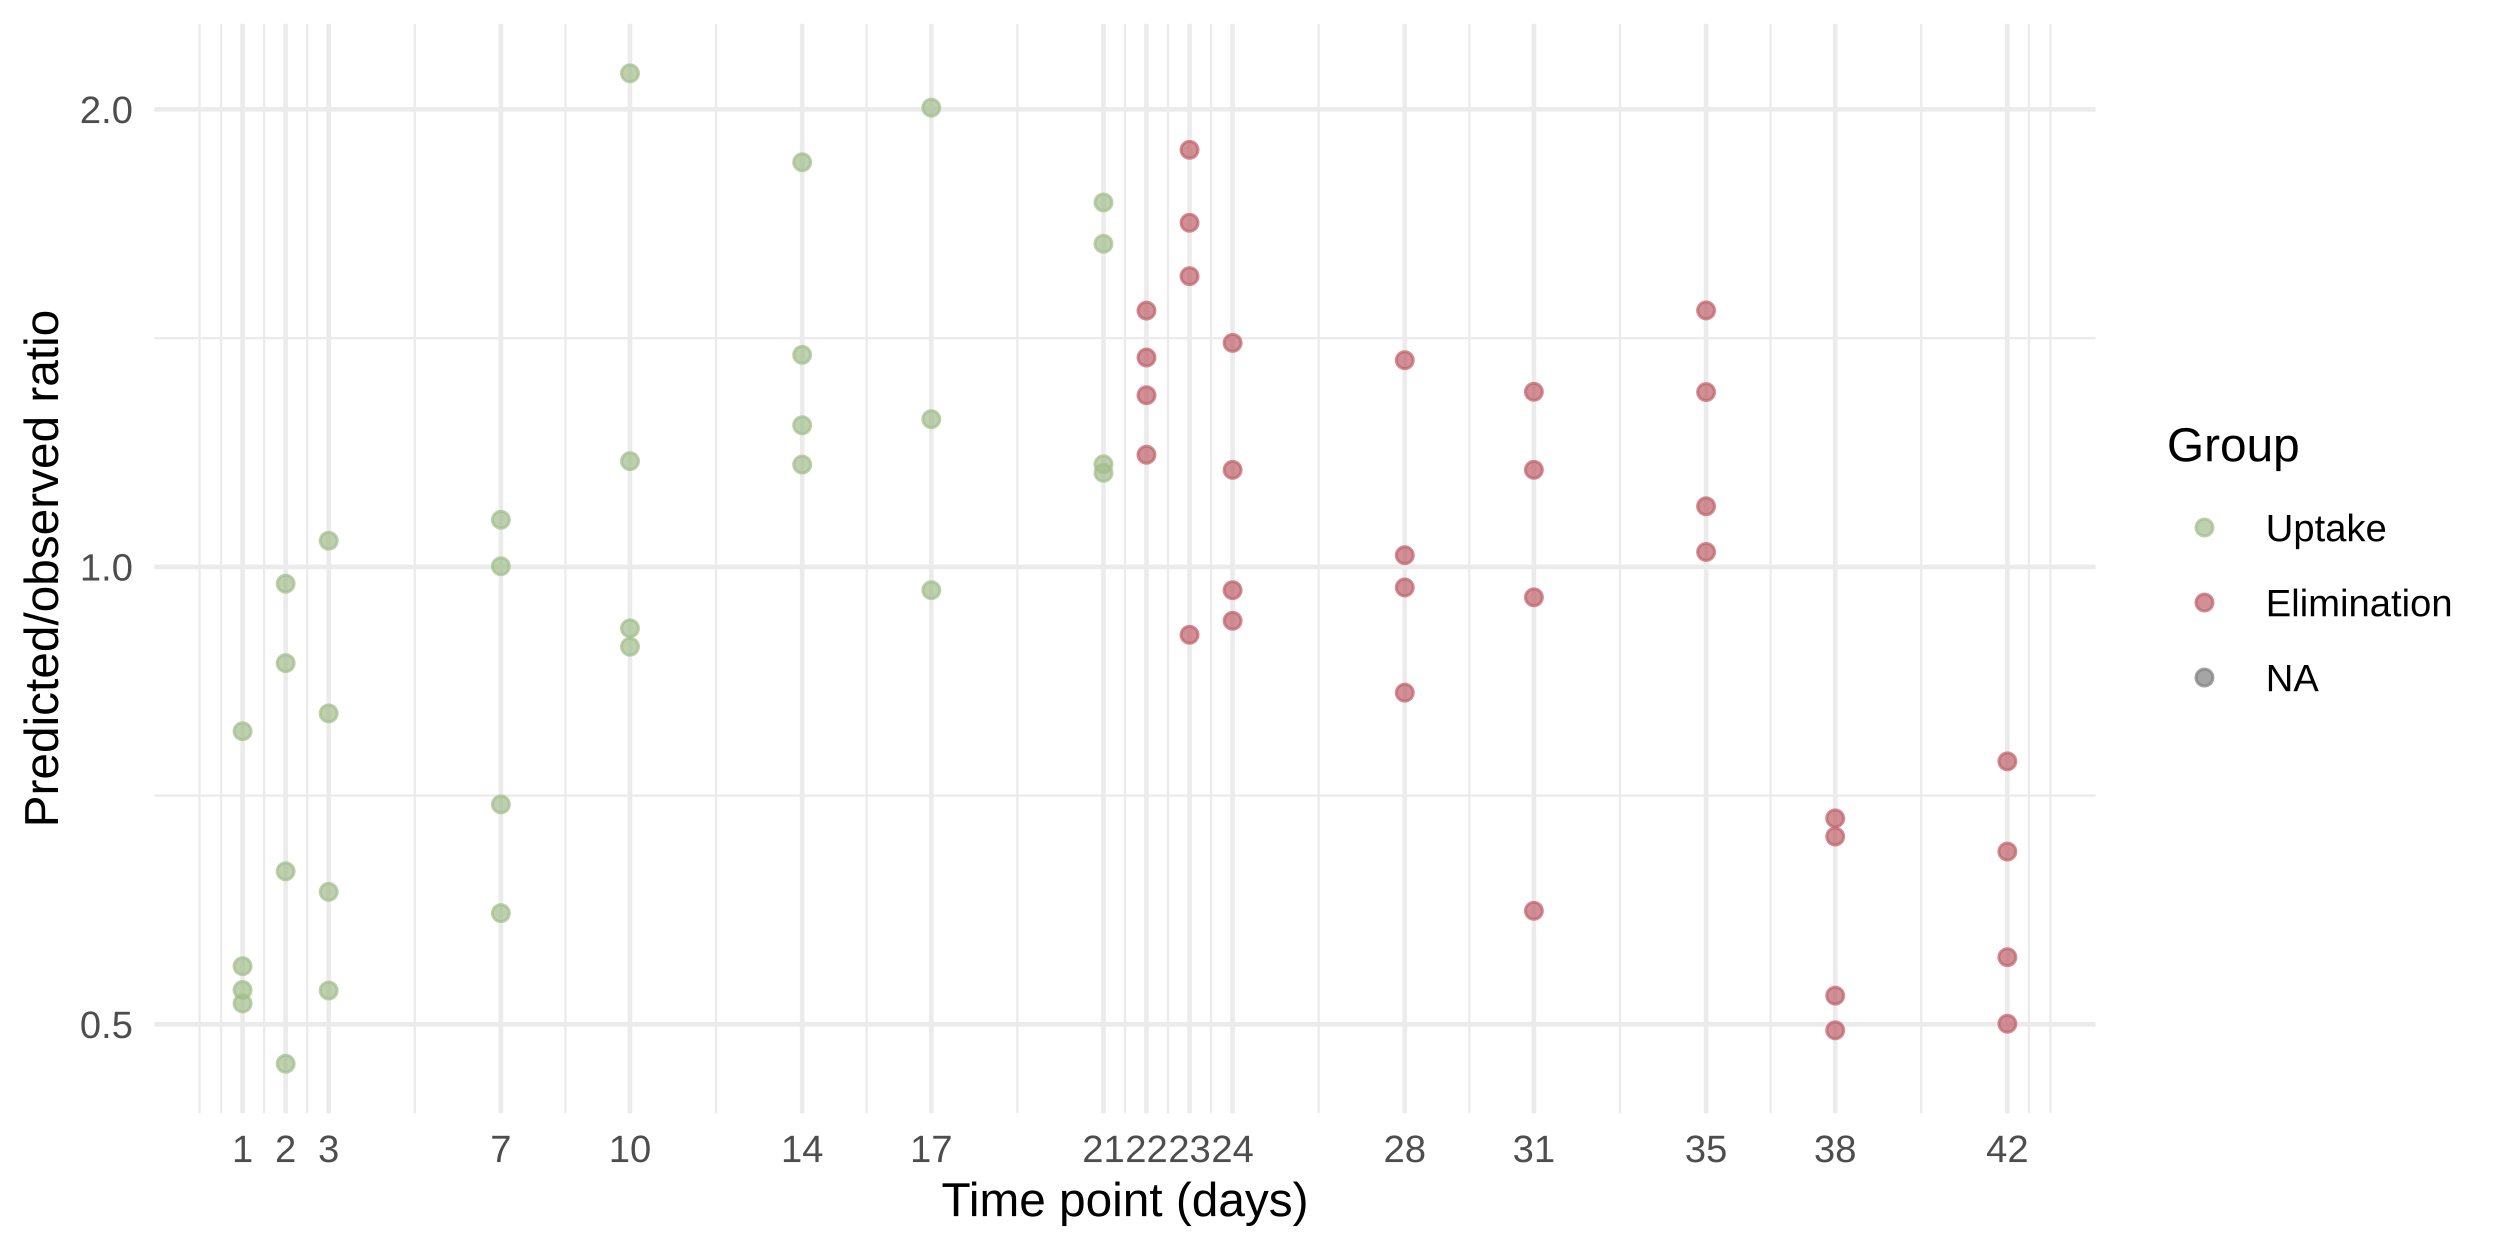
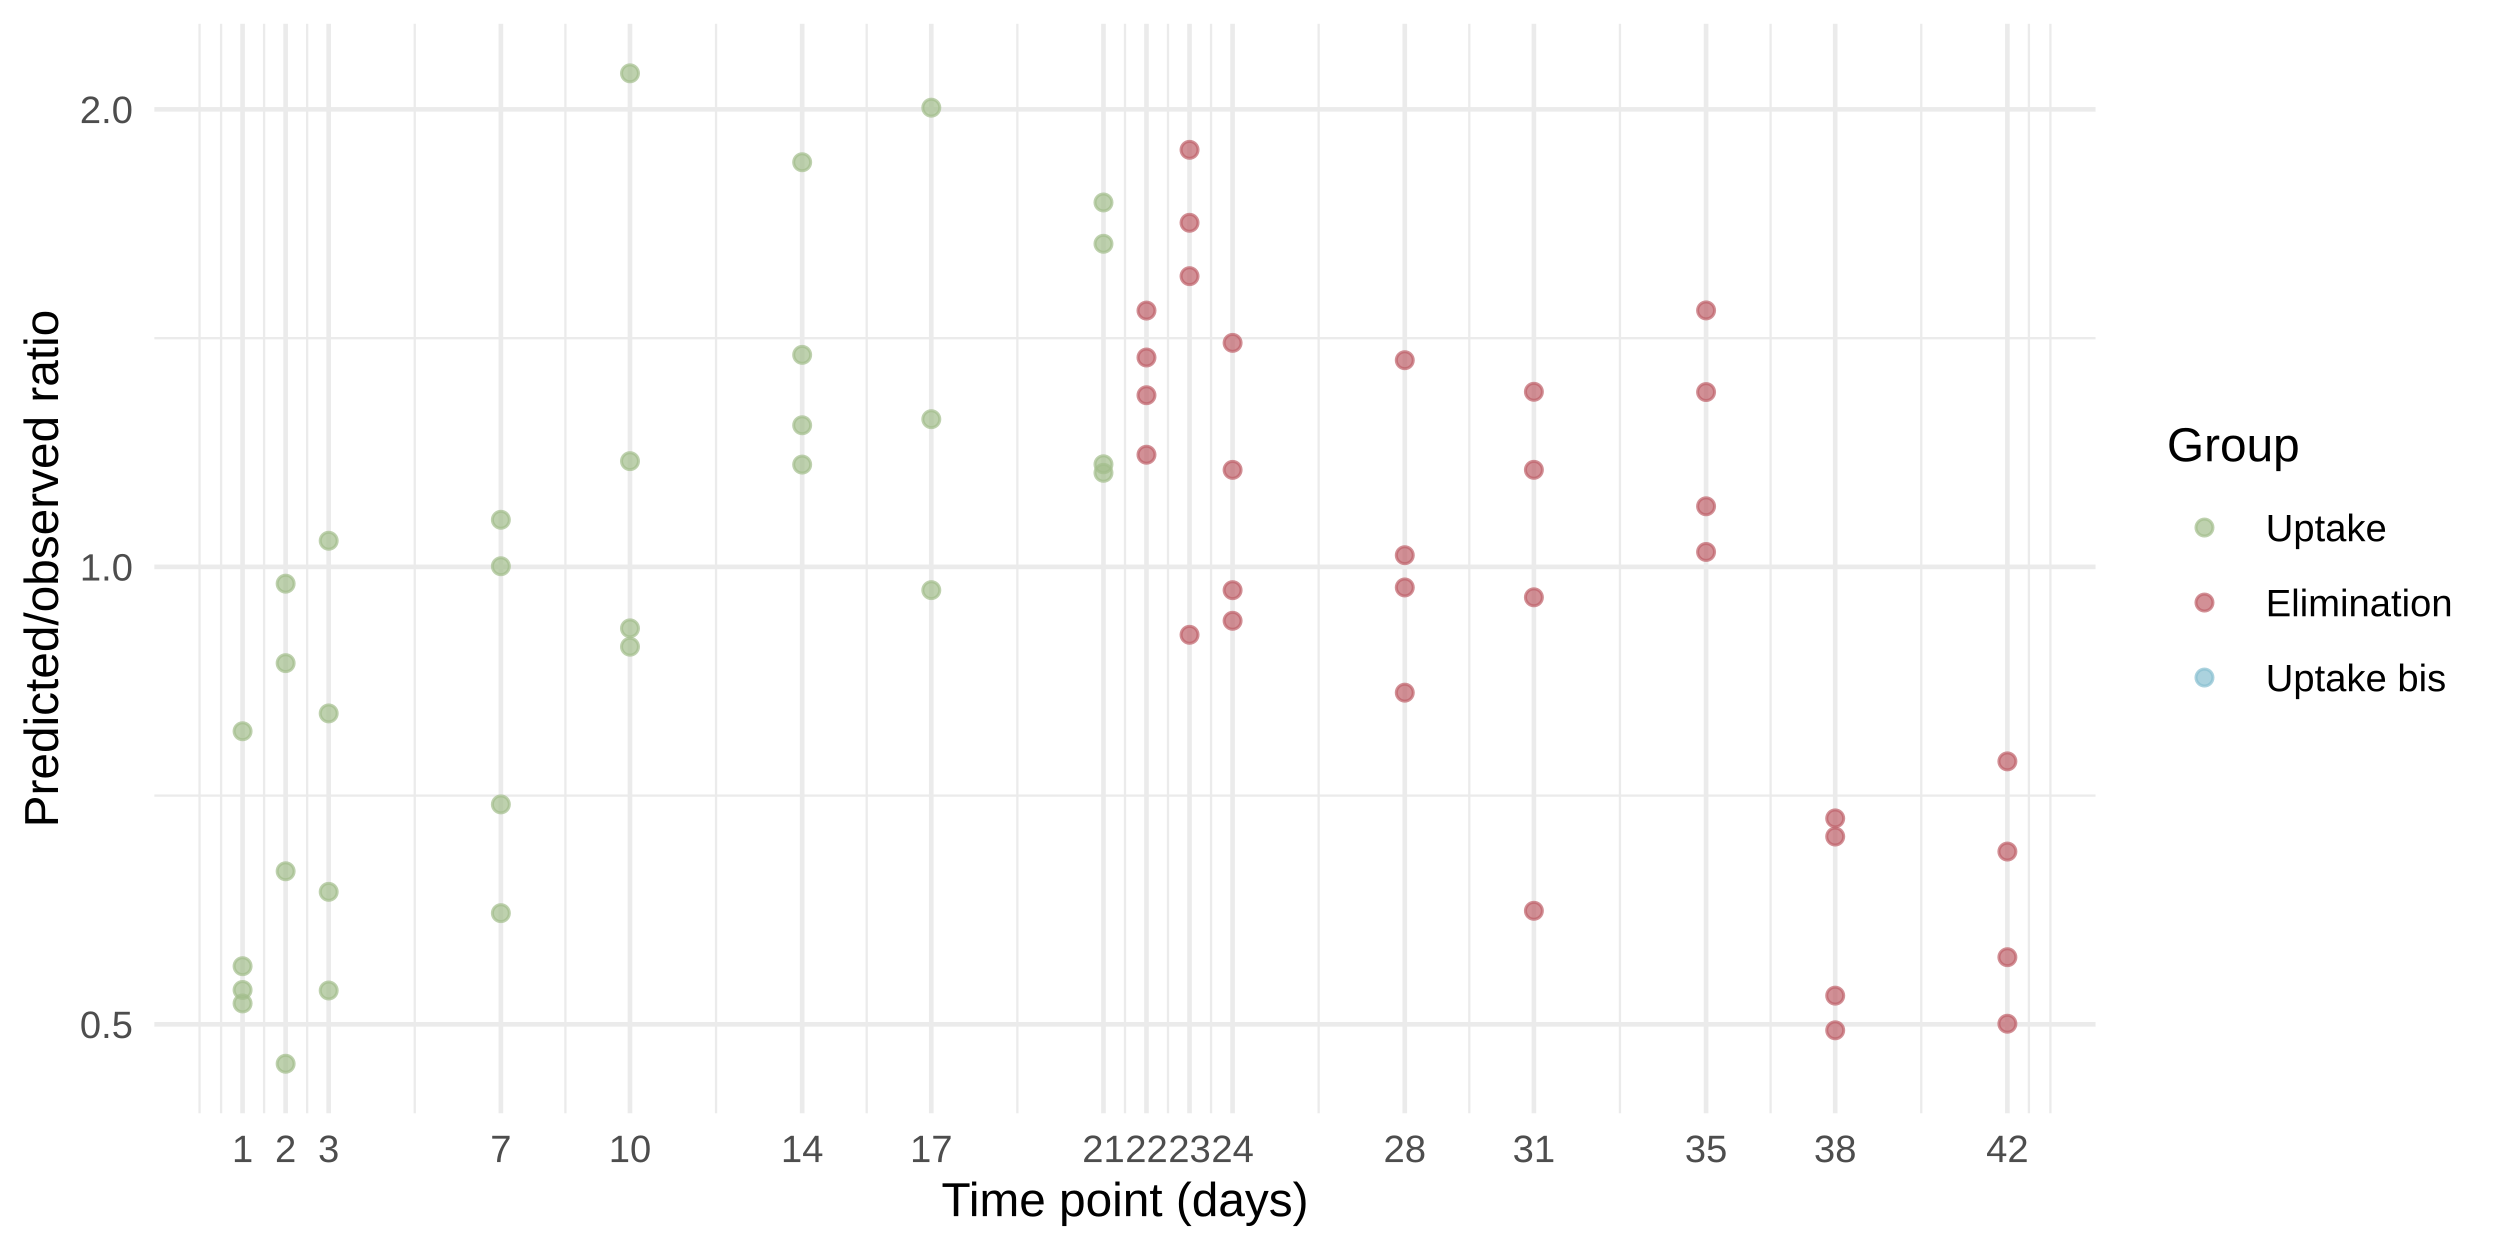
<svg xmlns="http://www.w3.org/2000/svg" width="576.00pt" height="288.00pt" viewBox="0 0 576.00 288.00">
  <g class="svglite">
    <defs>
      <style type="text/css">
    .svglite line, .svglite polyline, .svglite polygon, .svglite path, .svglite rect, .svglite circle {
      fill: none;
      stroke: #000000;
      stroke-linecap: round;
      stroke-linejoin: round;
      stroke-miterlimit: 10.00;
    }
    .svglite text {
      white-space: pre;
    }
    .svglite g.glyphgroup path {
      fill: inherit;
      stroke: none;
    }
  </style>
    </defs>
    <rect width="100%" height="100%" style="stroke: none; fill: #FFFFFF;" />
    <defs>
      <clipPath id="cpMC4wMHw1NzYuMDB8MC4wMHwyODguMDA=">
        <rect x="0.00" y="0.00" width="576.00" height="288.00" />
      </clipPath>
    </defs>
    <g clip-path="url(#cpMC4wMHw1NzYuMDB8MC4wMHwyODguMDA=)">
      <rect x="-0" y="0.00" width="576.00" height="288.00" style="stroke-width: 1.07; stroke: none; fill: #FFFFFF;" />
    </g>
    <defs>
      <clipPath id="cpMzUuNTZ8NDgyLjgzfDUuNDh8MjU2LjUw">
        <rect x="35.56" y="5.48" width="447.26" height="251.02" />
      </clipPath>
    </defs>
    <g clip-path="url(#cpMzUuNTZ8NDgyLjgzfDUuNDh8MjU2LjUw)">
      <polyline points="35.56,183.31 482.83,183.31 " style="stroke-width: 0.53; stroke: #EBEBEB; stroke-linecap: butt;" />
      <polyline points="35.56,77.91 482.83,77.91 " style="stroke-width: 0.53; stroke: #EBEBEB; stroke-linecap: butt;" />
      <polyline points="45.98,256.50 45.98,5.48 " style="stroke-width: 0.53; stroke: #EBEBEB; stroke-linecap: butt;" />
      <polyline points="50.94,256.50 50.94,5.48 " style="stroke-width: 0.53; stroke: #EBEBEB; stroke-linecap: butt;" />
      <polyline points="60.85,256.50 60.85,5.48 " style="stroke-width: 0.53; stroke: #EBEBEB; stroke-linecap: butt;" />
      <polyline points="70.77,256.50 70.77,5.48 " style="stroke-width: 0.53; stroke: #EBEBEB; stroke-linecap: butt;" />
      <polyline points="95.56,256.50 95.56,5.48 " style="stroke-width: 0.53; stroke: #EBEBEB; stroke-linecap: butt;" />
      <polyline points="130.27,256.50 130.27,5.48 " style="stroke-width: 0.53; stroke: #EBEBEB; stroke-linecap: butt;" />
      <polyline points="164.98,256.50 164.98,5.48 " style="stroke-width: 0.53; stroke: #EBEBEB; stroke-linecap: butt;" />
      <polyline points="199.69,256.50 199.69,5.48 " style="stroke-width: 0.53; stroke: #EBEBEB; stroke-linecap: butt;" />
      <polyline points="234.40,256.50 234.40,5.48 " style="stroke-width: 0.53; stroke: #EBEBEB; stroke-linecap: butt;" />
      <polyline points="259.20,256.50 259.20,5.48 " style="stroke-width: 0.53; stroke: #EBEBEB; stroke-linecap: butt;" />
      <polyline points="269.11,256.50 269.11,5.48 " style="stroke-width: 0.53; stroke: #EBEBEB; stroke-linecap: butt;" />
      <polyline points="279.03,256.50 279.03,5.48 " style="stroke-width: 0.53; stroke: #EBEBEB; stroke-linecap: butt;" />
      <polyline points="303.82,256.50 303.82,5.48 " style="stroke-width: 0.53; stroke: #EBEBEB; stroke-linecap: butt;" />
      <polyline points="338.53,256.50 338.53,5.48 " style="stroke-width: 0.53; stroke: #EBEBEB; stroke-linecap: butt;" />
      <polyline points="373.24,256.50 373.24,5.48 " style="stroke-width: 0.53; stroke: #EBEBEB; stroke-linecap: butt;" />
      <polyline points="407.95,256.50 407.95,5.48 " style="stroke-width: 0.53; stroke: #EBEBEB; stroke-linecap: butt;" />
      <polyline points="442.66,256.50 442.66,5.48 " style="stroke-width: 0.53; stroke: #EBEBEB; stroke-linecap: butt;" />
      <polyline points="467.46,256.50 467.46,5.48 " style="stroke-width: 0.53; stroke: #EBEBEB; stroke-linecap: butt;" />
      <polyline points="472.41,256.50 472.41,5.48 " style="stroke-width: 0.53; stroke: #EBEBEB; stroke-linecap: butt;" />
      <polyline points="35.56,236.01 482.83,236.01 " style="stroke-width: 1.07; stroke: #EBEBEB; stroke-linecap: butt;" />
      <polyline points="35.56,130.61 482.83,130.61 " style="stroke-width: 1.07; stroke: #EBEBEB; stroke-linecap: butt;" />
      <polyline points="35.56,25.20 482.83,25.20 " style="stroke-width: 1.07; stroke: #EBEBEB; stroke-linecap: butt;" />
      <polyline points="55.89,256.50 55.89,5.48 " style="stroke-width: 1.07; stroke: #EBEBEB; stroke-linecap: butt;" />
      <polyline points="65.81,256.50 65.81,5.48 " style="stroke-width: 1.07; stroke: #EBEBEB; stroke-linecap: butt;" />
      <polyline points="75.73,256.50 75.73,5.48 " style="stroke-width: 1.07; stroke: #EBEBEB; stroke-linecap: butt;" />
      <polyline points="115.40,256.50 115.40,5.48 " style="stroke-width: 1.07; stroke: #EBEBEB; stroke-linecap: butt;" />
      <polyline points="145.15,256.50 145.15,5.48 " style="stroke-width: 1.07; stroke: #EBEBEB; stroke-linecap: butt;" />
      <polyline points="184.82,256.50 184.82,5.48 " style="stroke-width: 1.07; stroke: #EBEBEB; stroke-linecap: butt;" />
      <polyline points="214.57,256.50 214.57,5.48 " style="stroke-width: 1.07; stroke: #EBEBEB; stroke-linecap: butt;" />
      <polyline points="254.24,256.50 254.24,5.48 " style="stroke-width: 1.07; stroke: #EBEBEB; stroke-linecap: butt;" />
      <polyline points="264.15,256.50 264.15,5.48 " style="stroke-width: 1.07; stroke: #EBEBEB; stroke-linecap: butt;" />
      <polyline points="274.07,256.50 274.07,5.48 " style="stroke-width: 1.07; stroke: #EBEBEB; stroke-linecap: butt;" />
      <polyline points="283.99,256.50 283.99,5.48 " style="stroke-width: 1.07; stroke: #EBEBEB; stroke-linecap: butt;" />
      <polyline points="323.66,256.50 323.66,5.48 " style="stroke-width: 1.07; stroke: #EBEBEB; stroke-linecap: butt;" />
      <polyline points="353.41,256.50 353.41,5.48 " style="stroke-width: 1.07; stroke: #EBEBEB; stroke-linecap: butt;" />
      <polyline points="393.08,256.50 393.08,5.48 " style="stroke-width: 1.07; stroke: #EBEBEB; stroke-linecap: butt;" />
      <polyline points="422.83,256.50 422.83,5.48 " style="stroke-width: 1.07; stroke: #EBEBEB; stroke-linecap: butt;" />
      <polyline points="462.50,256.50 462.50,5.48 " style="stroke-width: 1.07; stroke: #EBEBEB; stroke-linecap: butt;" />
      <circle cx="55.89" cy="222.61" r="1.95" style="stroke-width: 0.71; stroke: #A3BE8C; stroke-opacity: 0.70; fill: #A3BE8C; fill-opacity: 0.70;" />
      <circle cx="55.89" cy="168.48" r="1.95" style="stroke-width: 0.71; stroke: #A3BE8C; stroke-opacity: 0.70; fill: #A3BE8C; fill-opacity: 0.70;" />
      <circle cx="55.89" cy="231.19" r="1.95" style="stroke-width: 0.71; stroke: #A3BE8C; stroke-opacity: 0.70; fill: #A3BE8C; fill-opacity: 0.70;" />
      <circle cx="55.89" cy="228.09" r="1.95" style="stroke-width: 0.71; stroke: #A3BE8C; stroke-opacity: 0.70; fill: #A3BE8C; fill-opacity: 0.70;" />
      <circle cx="65.81" cy="152.79" r="1.95" style="stroke-width: 0.71; stroke: #A3BE8C; stroke-opacity: 0.70; fill: #A3BE8C; fill-opacity: 0.70;" />
      <circle cx="65.81" cy="134.48" r="1.95" style="stroke-width: 0.71; stroke: #A3BE8C; stroke-opacity: 0.70; fill: #A3BE8C; fill-opacity: 0.70;" />
      <circle cx="65.81" cy="200.74" r="1.95" style="stroke-width: 0.71; stroke: #A3BE8C; stroke-opacity: 0.70; fill: #A3BE8C; fill-opacity: 0.70;" />
      <circle cx="65.81" cy="245.09" r="1.95" style="stroke-width: 0.71; stroke: #A3BE8C; stroke-opacity: 0.70; fill: #A3BE8C; fill-opacity: 0.70;" />
      <circle cx="75.73" cy="124.59" r="1.95" style="stroke-width: 0.71; stroke: #A3BE8C; stroke-opacity: 0.70; fill: #A3BE8C; fill-opacity: 0.70;" />
      <circle cx="75.73" cy="164.37" r="1.95" style="stroke-width: 0.71; stroke: #A3BE8C; stroke-opacity: 0.70; fill: #A3BE8C; fill-opacity: 0.70;" />
      <circle cx="75.73" cy="228.21" r="1.95" style="stroke-width: 0.71; stroke: #A3BE8C; stroke-opacity: 0.70; fill: #A3BE8C; fill-opacity: 0.70;" />
      <circle cx="75.73" cy="205.48" r="1.95" style="stroke-width: 0.71; stroke: #A3BE8C; stroke-opacity: 0.70; fill: #A3BE8C; fill-opacity: 0.70;" />
      <circle cx="115.40" cy="119.76" r="1.95" style="stroke-width: 0.71; stroke: #A3BE8C; stroke-opacity: 0.70; fill: #A3BE8C; fill-opacity: 0.70;" />
      <circle cx="115.40" cy="130.46" r="1.95" style="stroke-width: 0.71; stroke: #A3BE8C; stroke-opacity: 0.70; fill: #A3BE8C; fill-opacity: 0.70;" />
      <circle cx="115.40" cy="185.33" r="1.95" style="stroke-width: 0.71; stroke: #A3BE8C; stroke-opacity: 0.70; fill: #A3BE8C; fill-opacity: 0.70;" />
      <circle cx="115.40" cy="210.39" r="1.95" style="stroke-width: 0.71; stroke: #A3BE8C; stroke-opacity: 0.70; fill: #A3BE8C; fill-opacity: 0.70;" />
      <circle cx="145.15" cy="106.25" r="1.95" style="stroke-width: 0.71; stroke: #A3BE8C; stroke-opacity: 0.70; fill: #A3BE8C; fill-opacity: 0.70;" />
      <circle cx="145.15" cy="16.89" r="1.95" style="stroke-width: 0.71; stroke: #A3BE8C; stroke-opacity: 0.70; fill: #A3BE8C; fill-opacity: 0.70;" />
      <circle cx="145.15" cy="144.77" r="1.95" style="stroke-width: 0.71; stroke: #A3BE8C; stroke-opacity: 0.70; fill: #A3BE8C; fill-opacity: 0.70;" />
      <circle cx="145.15" cy="149.00" r="1.95" style="stroke-width: 0.71; stroke: #A3BE8C; stroke-opacity: 0.70; fill: #A3BE8C; fill-opacity: 0.70;" />
      <circle cx="184.82" cy="81.76" r="1.95" style="stroke-width: 0.71; stroke: #A3BE8C; stroke-opacity: 0.70; fill: #A3BE8C; fill-opacity: 0.70;" />
      <circle cx="184.82" cy="37.38" r="1.95" style="stroke-width: 0.71; stroke: #A3BE8C; stroke-opacity: 0.70; fill: #A3BE8C; fill-opacity: 0.70;" />
      <circle cx="184.82" cy="107.04" r="1.95" style="stroke-width: 0.71; stroke: #A3BE8C; stroke-opacity: 0.70; fill: #A3BE8C; fill-opacity: 0.70;" />
      <circle cx="184.82" cy="97.98" r="1.95" style="stroke-width: 0.71; stroke: #A3BE8C; stroke-opacity: 0.70; fill: #A3BE8C; fill-opacity: 0.70;" />
      <circle cx="214.57" cy="24.81" r="1.95" style="stroke-width: 0.71; stroke: #A3BE8C; stroke-opacity: 0.70; fill: #A3BE8C; fill-opacity: 0.70;" />
      <circle cx="214.57" cy="135.97" r="1.95" style="stroke-width: 0.71; stroke: #A3BE8C; stroke-opacity: 0.70; fill: #A3BE8C; fill-opacity: 0.70;" />
      <circle cx="214.57" cy="96.58" r="1.95" style="stroke-width: 0.71; stroke: #A3BE8C; stroke-opacity: 0.70; fill: #A3BE8C; fill-opacity: 0.70;" />
      <circle cx="254.24" cy="46.65" r="1.95" style="stroke-width: 0.71; stroke: #A3BE8C; stroke-opacity: 0.70; fill: #A3BE8C; fill-opacity: 0.70;" />
      <circle cx="254.24" cy="106.97" r="1.95" style="stroke-width: 0.71; stroke: #A3BE8C; stroke-opacity: 0.70; fill: #A3BE8C; fill-opacity: 0.70;" />
      <circle cx="254.24" cy="56.17" r="1.95" style="stroke-width: 0.71; stroke: #A3BE8C; stroke-opacity: 0.70; fill: #A3BE8C; fill-opacity: 0.70;" />
      <circle cx="254.24" cy="108.94" r="1.95" style="stroke-width: 0.71; stroke: #A3BE8C; stroke-opacity: 0.70; fill: #A3BE8C; fill-opacity: 0.70;" />
      <circle cx="264.15" cy="82.37" r="1.95" style="stroke-width: 0.71; stroke: #BF616A; stroke-opacity: 0.70; fill: #BF616A; fill-opacity: 0.70;" />
      <circle cx="264.15" cy="91.06" r="1.95" style="stroke-width: 0.71; stroke: #BF616A; stroke-opacity: 0.70; fill: #BF616A; fill-opacity: 0.70;" />
      <circle cx="264.15" cy="104.77" r="1.95" style="stroke-width: 0.71; stroke: #BF616A; stroke-opacity: 0.70; fill: #BF616A; fill-opacity: 0.70;" />
      <circle cx="264.15" cy="71.56" r="1.95" style="stroke-width: 0.71; stroke: #BF616A; stroke-opacity: 0.70; fill: #BF616A; fill-opacity: 0.70;" />
      <circle cx="274.07" cy="146.26" r="1.95" style="stroke-width: 0.71; stroke: #BF616A; stroke-opacity: 0.70; fill: #BF616A; fill-opacity: 0.70;" />
      <circle cx="274.07" cy="63.63" r="1.95" style="stroke-width: 0.71; stroke: #BF616A; stroke-opacity: 0.70; fill: #BF616A; fill-opacity: 0.70;" />
      <circle cx="274.07" cy="34.52" r="1.95" style="stroke-width: 0.71; stroke: #BF616A; stroke-opacity: 0.70; fill: #BF616A; fill-opacity: 0.70;" />
      <circle cx="274.07" cy="51.33" r="1.95" style="stroke-width: 0.71; stroke: #BF616A; stroke-opacity: 0.70; fill: #BF616A; fill-opacity: 0.70;" />
      <circle cx="283.99" cy="79.00" r="1.95" style="stroke-width: 0.71; stroke: #BF616A; stroke-opacity: 0.70; fill: #BF616A; fill-opacity: 0.70;" />
      <circle cx="283.99" cy="135.98" r="1.95" style="stroke-width: 0.71; stroke: #BF616A; stroke-opacity: 0.70; fill: #BF616A; fill-opacity: 0.70;" />
      <circle cx="283.99" cy="108.26" r="1.95" style="stroke-width: 0.71; stroke: #BF616A; stroke-opacity: 0.70; fill: #BF616A; fill-opacity: 0.70;" />
      <circle cx="283.99" cy="143.03" r="1.95" style="stroke-width: 0.71; stroke: #BF616A; stroke-opacity: 0.70; fill: #BF616A; fill-opacity: 0.70;" />
      <circle cx="323.66" cy="159.59" r="1.95" style="stroke-width: 0.71; stroke: #BF616A; stroke-opacity: 0.70; fill: #BF616A; fill-opacity: 0.70;" />
      <circle cx="323.66" cy="82.99" r="1.95" style="stroke-width: 0.71; stroke: #BF616A; stroke-opacity: 0.70; fill: #BF616A; fill-opacity: 0.70;" />
      <circle cx="323.66" cy="127.92" r="1.95" style="stroke-width: 0.71; stroke: #BF616A; stroke-opacity: 0.70; fill: #BF616A; fill-opacity: 0.70;" />
      <circle cx="323.66" cy="135.35" r="1.95" style="stroke-width: 0.71; stroke: #BF616A; stroke-opacity: 0.70; fill: #BF616A; fill-opacity: 0.70;" />
      <circle cx="353.41" cy="209.85" r="1.95" style="stroke-width: 0.71; stroke: #BF616A; stroke-opacity: 0.70; fill: #BF616A; fill-opacity: 0.70;" />
      <circle cx="353.41" cy="90.27" r="1.95" style="stroke-width: 0.71; stroke: #BF616A; stroke-opacity: 0.70; fill: #BF616A; fill-opacity: 0.70;" />
      <circle cx="353.41" cy="108.25" r="1.95" style="stroke-width: 0.71; stroke: #BF616A; stroke-opacity: 0.70; fill: #BF616A; fill-opacity: 0.70;" />
      <circle cx="353.41" cy="137.62" r="1.95" style="stroke-width: 0.71; stroke: #BF616A; stroke-opacity: 0.70; fill: #BF616A; fill-opacity: 0.70;" />
      <circle cx="393.08" cy="90.33" r="1.95" style="stroke-width: 0.71; stroke: #BF616A; stroke-opacity: 0.70; fill: #BF616A; fill-opacity: 0.70;" />
      <circle cx="393.08" cy="127.17" r="1.95" style="stroke-width: 0.71; stroke: #BF616A; stroke-opacity: 0.70; fill: #BF616A; fill-opacity: 0.70;" />
      <circle cx="393.08" cy="116.65" r="1.95" style="stroke-width: 0.71; stroke: #BF616A; stroke-opacity: 0.70; fill: #BF616A; fill-opacity: 0.70;" />
      <circle cx="393.08" cy="71.52" r="1.95" style="stroke-width: 0.71; stroke: #BF616A; stroke-opacity: 0.70; fill: #BF616A; fill-opacity: 0.70;" />
      <circle cx="422.83" cy="229.40" r="1.95" style="stroke-width: 0.71; stroke: #BF616A; stroke-opacity: 0.70; fill: #BF616A; fill-opacity: 0.70;" />
      <circle cx="422.83" cy="237.38" r="1.95" style="stroke-width: 0.71; stroke: #BF616A; stroke-opacity: 0.70; fill: #BF616A; fill-opacity: 0.70;" />
      <circle cx="422.83" cy="188.56" r="1.95" style="stroke-width: 0.71; stroke: #BF616A; stroke-opacity: 0.70; fill: #BF616A; fill-opacity: 0.70;" />
      <circle cx="422.83" cy="192.74" r="1.95" style="stroke-width: 0.71; stroke: #BF616A; stroke-opacity: 0.70; fill: #BF616A; fill-opacity: 0.70;" />
      <circle cx="462.50" cy="235.87" r="1.95" style="stroke-width: 0.71; stroke: #BF616A; stroke-opacity: 0.70; fill: #BF616A; fill-opacity: 0.70;" />
      <circle cx="462.50" cy="175.42" r="1.95" style="stroke-width: 0.71; stroke: #BF616A; stroke-opacity: 0.70; fill: #BF616A; fill-opacity: 0.70;" />
      <circle cx="462.50" cy="196.20" r="1.95" style="stroke-width: 0.71; stroke: #BF616A; stroke-opacity: 0.70; fill: #BF616A; fill-opacity: 0.70;" />
      <circle cx="462.50" cy="220.54" r="1.95" style="stroke-width: 0.71; stroke: #BF616A; stroke-opacity: 0.70; fill: #BF616A; fill-opacity: 0.70;" />
    </g>
    <g clip-path="url(#cpMC4wMHw1NzYuMDB8MC4wMHwyODguMDA=)">
      <text x="30.63" y="239.16" text-anchor="end" style="font-size: 8.80px;fill: #4D4D4D; font-family: &quot;Arial&quot;;" textLength="12.22px" lengthAdjust="spacingAndGlyphs">0.5</text>
      <text x="30.63" y="133.76" text-anchor="end" style="font-size: 8.80px;fill: #4D4D4D; font-family: &quot;Arial&quot;;" textLength="12.22px" lengthAdjust="spacingAndGlyphs">1.0</text>
      <text x="30.63" y="28.35" text-anchor="end" style="font-size: 8.80px;fill: #4D4D4D; font-family: &quot;Arial&quot;;" textLength="12.22px" lengthAdjust="spacingAndGlyphs">2.0</text>
      <text x="55.89" y="267.74" text-anchor="middle" style="font-size: 8.80px;fill: #4D4D4D; font-family: &quot;Arial&quot;;" textLength="4.89px" lengthAdjust="spacingAndGlyphs">1</text>
      <text x="65.81" y="267.74" text-anchor="middle" style="font-size: 8.80px;fill: #4D4D4D; font-family: &quot;Arial&quot;;" textLength="4.89px" lengthAdjust="spacingAndGlyphs">2</text>
      <text x="75.73" y="267.74" text-anchor="middle" style="font-size: 8.80px;fill: #4D4D4D; font-family: &quot;Arial&quot;;" textLength="4.89px" lengthAdjust="spacingAndGlyphs">3</text>
      <text x="115.40" y="267.74" text-anchor="middle" style="font-size: 8.80px;fill: #4D4D4D; font-family: &quot;Arial&quot;;" textLength="4.89px" lengthAdjust="spacingAndGlyphs">7</text>
      <text x="145.15" y="267.74" text-anchor="middle" style="font-size: 8.80px;fill: #4D4D4D; font-family: &quot;Arial&quot;;" textLength="9.78px" lengthAdjust="spacingAndGlyphs">10</text>
      <text x="184.82" y="267.74" text-anchor="middle" style="font-size: 8.80px;fill: #4D4D4D; font-family: &quot;Arial&quot;;" textLength="9.78px" lengthAdjust="spacingAndGlyphs">14</text>
      <text x="214.57" y="267.74" text-anchor="middle" style="font-size: 8.80px;fill: #4D4D4D; font-family: &quot;Arial&quot;;" textLength="9.78px" lengthAdjust="spacingAndGlyphs">17</text>
      <text x="254.24" y="267.74" text-anchor="middle" style="font-size: 8.80px;fill: #4D4D4D; font-family: &quot;Arial&quot;;" textLength="9.78px" lengthAdjust="spacingAndGlyphs">21</text>
      <text x="264.15" y="267.74" text-anchor="middle" style="font-size: 8.80px;fill: #4D4D4D; font-family: &quot;Arial&quot;;" textLength="9.78px" lengthAdjust="spacingAndGlyphs">22</text>
      <text x="274.07" y="267.74" text-anchor="middle" style="font-size: 8.80px;fill: #4D4D4D; font-family: &quot;Arial&quot;;" textLength="9.78px" lengthAdjust="spacingAndGlyphs">23</text>
      <text x="283.99" y="267.74" text-anchor="middle" style="font-size: 8.80px;fill: #4D4D4D; font-family: &quot;Arial&quot;;" textLength="9.78px" lengthAdjust="spacingAndGlyphs">24</text>
      <text x="323.66" y="267.74" text-anchor="middle" style="font-size: 8.80px;fill: #4D4D4D; font-family: &quot;Arial&quot;;" textLength="9.78px" lengthAdjust="spacingAndGlyphs">28</text>
      <text x="353.41" y="267.74" text-anchor="middle" style="font-size: 8.80px;fill: #4D4D4D; font-family: &quot;Arial&quot;;" textLength="9.78px" lengthAdjust="spacingAndGlyphs">31</text>
      <text x="393.08" y="267.74" text-anchor="middle" style="font-size: 8.80px;fill: #4D4D4D; font-family: &quot;Arial&quot;;" textLength="9.78px" lengthAdjust="spacingAndGlyphs">35</text>
      <text x="422.83" y="267.74" text-anchor="middle" style="font-size: 8.80px;fill: #4D4D4D; font-family: &quot;Arial&quot;;" textLength="9.78px" lengthAdjust="spacingAndGlyphs">38</text>
      <text x="462.50" y="267.74" text-anchor="middle" style="font-size: 8.80px;fill: #4D4D4D; font-family: &quot;Arial&quot;;" textLength="9.78px" lengthAdjust="spacingAndGlyphs">42</text>
      <text x="259.20" y="280.20" text-anchor="middle" style="font-size: 11.00px; font-family: &quot;Arial&quot;;" textLength="84.59px" lengthAdjust="spacingAndGlyphs">Time point (days)</text>
      <text transform="translate(13.36,130.99) rotate(-90)" text-anchor="middle" style="font-size: 11.00px; font-family: &quot;Arial&quot;;" textLength="119.31px" lengthAdjust="spacingAndGlyphs">Predicted/observed ratio</text>
      <text x="499.27" y="106.27" style="font-size: 11.00px; font-family: &quot;Arial&quot;;" textLength="30.59px" lengthAdjust="spacingAndGlyphs">Group</text>
      <circle cx="507.91" cy="121.55" r="1.95" style="stroke-width: 0.71; stroke: #A3BE8C; stroke-opacity: 0.70; fill: #A3BE8C; fill-opacity: 0.70;" />
      <circle cx="507.91" cy="138.83" r="1.95" style="stroke-width: 0.71; stroke: #BF616A; stroke-opacity: 0.70; fill: #BF616A; fill-opacity: 0.70;" />
-       <circle cx="507.91" cy="156.11" r="1.95" style="stroke-width: 0.71; stroke: #7F7F7F; stroke-opacity: 0.70; fill: #7F7F7F; fill-opacity: 0.70;" />
+       <circle cx="507.91" cy="156.11" r="1.95" style="stroke-width: 0.71; stroke: #88C0D0; stroke-opacity: 0.70; fill: #88C0D0; fill-opacity: 0.70;" />
      <text x="522.03" y="124.70" style="font-size: 8.80px; font-family: &quot;Arial&quot;;" textLength="27.88px" lengthAdjust="spacingAndGlyphs">Uptake</text>
      <text x="522.03" y="141.98" style="font-size: 8.80px; font-family: &quot;Arial&quot;;" textLength="43.02px" lengthAdjust="spacingAndGlyphs">Elimination</text>
-       <text x="522.03" y="159.26" style="font-size: 8.80px; font-family: &quot;Arial&quot;;" textLength="12.23px" lengthAdjust="spacingAndGlyphs">NA</text>
+       <text x="522.03" y="159.26" style="font-size: 8.80px; font-family: &quot;Arial&quot;;" textLength="41.56px" lengthAdjust="spacingAndGlyphs">Uptake bis</text>
    </g>
  </g>
</svg>
